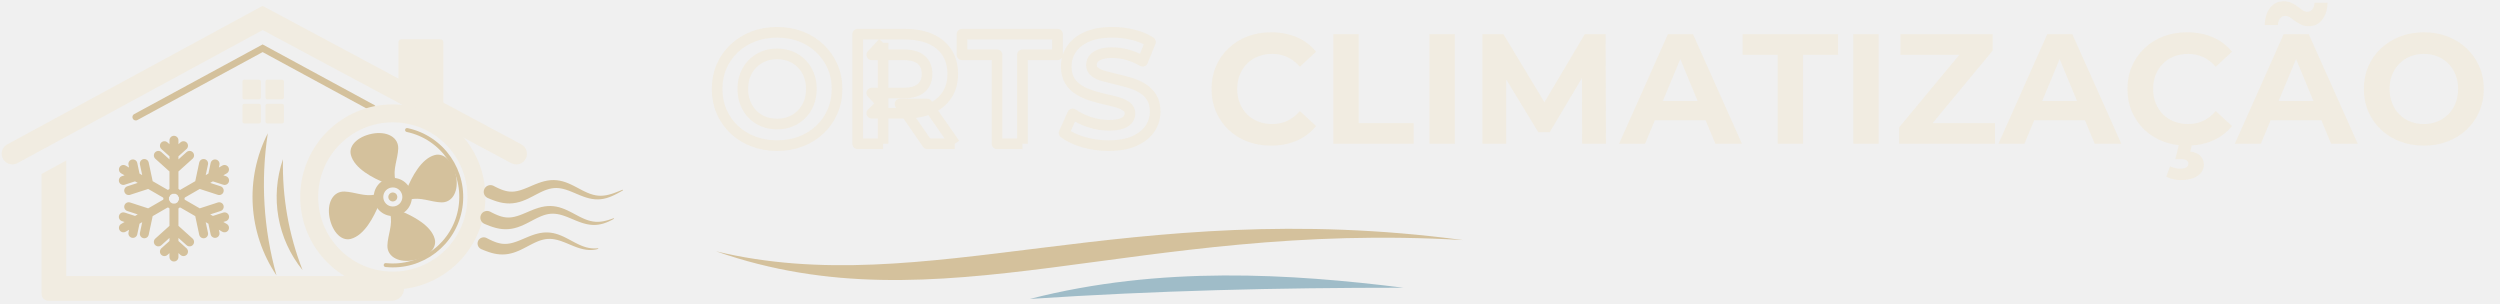
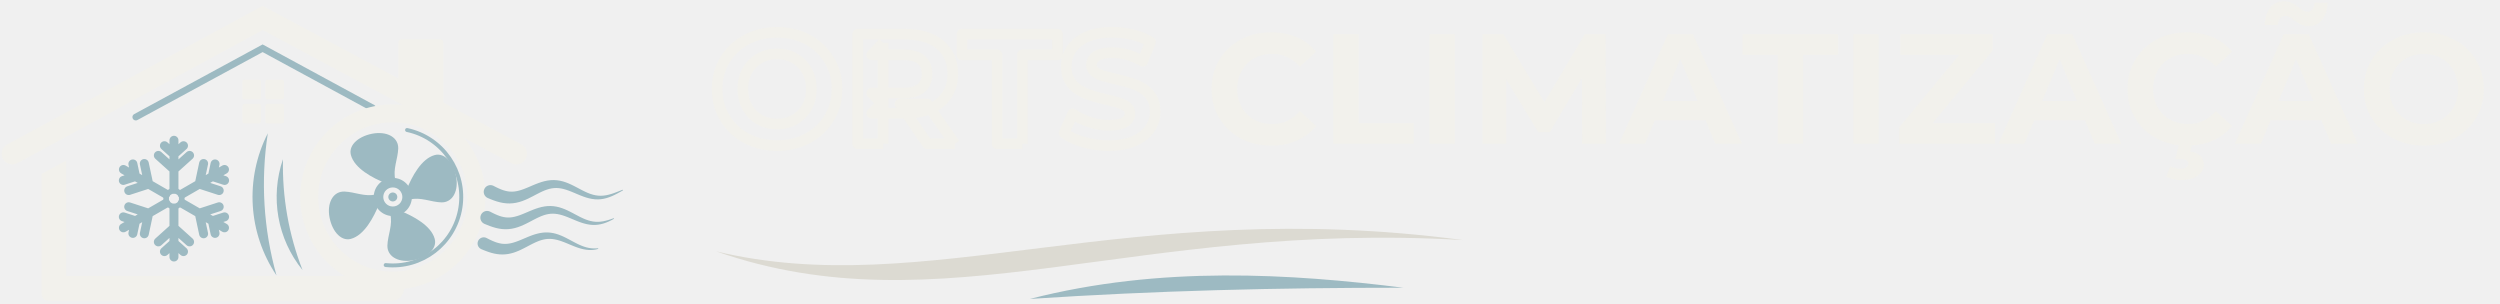
<svg xmlns="http://www.w3.org/2000/svg" viewBox="0 0 990 120" width="990" height="120" role="img" aria-label="ORTS Climatização">
  <g transform="translate(0 0) scale(0.22222) translate(-62 -42)">
-     <g fill="none" stroke="#F1ECE1" stroke-linecap="round" stroke-linejoin="miter" stroke-miterlimit="4">
+     <g fill="none" stroke="#F2F1EC" stroke-linecap="round" stroke-linejoin="miter" stroke-miterlimit="4">
      <path d="M84,316 L530,74 L982,316" stroke-width="38" />
-       <path d="M304,250.63 L530,128 L726,234.35" stroke="#D4C19C" stroke-width="12" />
+       <path d="M304,250.63 L530,128 L726,234.35" stroke="#9DBAC2" stroke-width="12" />
      <circle cx="762" cy="393" r="149" stroke-width="32" />
-       <path d="M787.37,273.67 A122,122 0 0 1 749.25,514.33" stroke="#D4C19C" stroke-width="7" />
-       <path d="M372,379.36 L372,292 M372,344 L344.18,318.95 M372,344 L399.82,318.95 M372,316.96 L355,301.65 M372,316.96 L389,301.65 M386.41,387.68 L462.07,344 M417.03,370 L424.82,333.38 M417.03,370 L452.64,381.57 M440.45,356.48 L445.21,334.1 M440.45,356.48 L462.21,363.55 M386.41,404.32 L462.07,448 M417.03,422 L452.64,410.43 M417.03,422 L424.82,458.62 M440.45,435.52 L462.21,428.45 M440.45,435.52 L445.21,457.9 M372,412.64 L372,500 M372,448 L399.82,473.05 M372,448 L344.18,473.05 M372,475.04 L389,490.35 M372,475.04 L355,490.35 M357.59,404.32 L281.93,448 M326.97,422 L319.18,458.62 M326.97,422 L291.36,410.43 M303.55,435.52 L298.79,457.9 M303.55,435.52 L281.79,428.45 M357.59,387.68 L281.93,344 M326.97,370 L291.36,381.57 M326.97,370 L319.18,333.38 M303.55,356.48 L281.79,363.55 M303.55,356.48 L298.79,334.1" stroke="#D4C19C" stroke-width="16" />
-       <path d="M372,380 L385.86,388 L385.86,404 L372,412 L358.14,404 L358.14,388 Z" stroke="#D4C19C" stroke-width="10" stroke-linejoin="round" />
+       <path d="M787.37,273.67 A122,122 0 0 1 749.25,514.33" stroke="#9DBAC2" stroke-width="7" />
+       <path d="M372,379.36 L372,292 M372,344 L344.18,318.95 M372,344 L399.82,318.95 M372,316.96 L355,301.65 M372,316.96 L389,301.65 M386.41,387.68 L462.07,344 M417.03,370 L424.82,333.38 M417.03,370 L452.64,381.57 M440.45,356.48 L445.21,334.1 M440.45,356.48 L462.21,363.55 M386.41,404.32 L462.07,448 M417.03,422 L452.64,410.43 M417.03,422 L424.82,458.62 M440.45,435.52 L462.21,428.45 M440.45,435.52 L445.21,457.9 M372,412.64 L372,500 M372,448 L399.82,473.05 M372,448 L344.18,473.05 M372,475.04 L389,490.35 M372,475.04 L355,490.35 M357.59,404.32 L281.93,448 M326.97,422 L319.18,458.62 M326.97,422 L291.36,410.43 M303.55,435.52 L298.79,457.9 M303.55,435.52 L281.79,428.45 M357.59,387.68 L281.93,344 M326.97,370 L291.36,381.57 M326.97,370 L319.18,333.38 M303.55,356.48 L281.79,363.55 M303.55,356.48 L298.79,334.1" stroke="#9DBAC2" stroke-width="16" />
+       <path d="M372,380 L385.86,388 L385.86,404 L372,412 L358.14,404 L358.14,388 Z" stroke="#9DBAC2" stroke-width="10" stroke-linejoin="round" />
    </g>
-     <g fill="#F1ECE1">
+     <g fill="#F2F1EC">
      <path d="M772,118 Q772,112 778,112 L846,112 Q852,112 852,118 L852,248.72 L772,205.31 Z" />
      <path d="M136,352 L180,328 L180,534 L760,534 A22,22 0 0 1 760,578 L150,578 Q136,578 136,564 Z" />
      <path d="M498,184 H523 Q527,184 527,188 V215 Q527,219 523,219 H498 Q494,219 494,215 V188 Q494,184 498,184 Z M539,184 H564 Q568,184 568,188 V215 Q568,219 564,219 H539 Q535,219 535,215 V188 Q535,184 539,184 Z M498,227 H523 Q527,227 527,231 V258 Q527,262 523,262 H498 Q494,262 494,258 V231 Q494,227 498,227 Z M539,227 H564 Q568,227 568,231 V258 Q568,262 564,262 H539 Q535,262 535,258 V231 Q535,227 539,227 Z" />
    </g>
-     <g fill="#D4C19C">
+     <g fill="#9DBAC2">
      <path d="M-6,-30 C-30,-48 -60,-76 -60,-104 C-60,-126 -32,-138 -2,-134 C26,-130 42,-112 36,-92 C30,-72 14,-54 14,-32 Z" transform="translate(762 393) rotate(-15) scale(0.88)" />
      <path d="M-6,-30 C-30,-48 -60,-76 -60,-104 C-60,-126 -32,-138 -2,-134 C26,-130 42,-112 36,-92 C30,-72 14,-54 14,-32 Z" transform="translate(762 393) rotate(75) scale(0.88)" />
      <path d="M-6,-30 C-30,-48 -60,-76 -60,-104 C-60,-126 -32,-138 -2,-134 C26,-130 42,-112 36,-92 C30,-72 14,-54 14,-32 Z" transform="translate(762 393) rotate(165) scale(0.88)" />
      <path d="M-6,-30 C-30,-48 -60,-76 -60,-104 C-60,-126 -32,-138 -2,-134 C26,-130 42,-112 36,-92 C30,-72 14,-54 14,-32 Z" transform="translate(762 393) rotate(255) scale(0.88)" />
      <path d="M728,393 a34,34 0 1 0 68,0 a34,34 0 1 0 -68,0 Z M745,393 a17,17 0 1 1 34,0 a17,17 0 1 1 -34,0 Z M754,393 a8,8 0 1 0 16,0 a8,8 0 1 0 -16,0 Z" fill-rule="evenodd" />
    </g>
-     <path d="M554.74,532.8 A250,250 0 0 1 539.25,279.5 A599.01,599.01 0 0 0 554.74,532.8 Z M601.13,523.27 A207,207 0 0 1 566.28,325.61 A510.88,510.88 0 0 0 601.13,523.27 Z" fill="#D4C19C" />
-     <path d="M941.12,373.02 L945.74,375.38 L950.21,377.51 L954.52,379.38 L958.7,380.92 L962.75,382.11 L966.72,382.95 L970.64,383.42 L974.59,383.53 L978.63,383.26 L982.79,382.62 L987.11,381.61 L991.59,380.25 L996.23,378.59 L1001.01,376.67 L1005.93,374.59 L1010.96,372.43 L1016.11,370.29 L1021.37,368.26 L1026.73,366.43 L1032.18,364.9 L1037.71,363.76 L1043.29,363.07 L1048.88,362.88 L1054.45,363.2 L1059.95,364.04 L1065.35,365.34 L1070.63,367.05 L1075.8,369.1 L1080.86,371.4 L1085.83,373.87 L1090.7,376.42 L1095.51,378.97 L1100.24,381.43 L1104.93,383.73 L1109.56,385.79 L1114.15,387.55 L1118.72,388.96 L1123.28,390 L1127.86,390.62 L1132.48,390.83 L1137.17,390.6 L1141.92,389.96 L1146.74,388.93 L1151.64,387.55 L1156.59,385.88 L1161.6,384 L1166.64,382.01 L1171.74,380.05 L1172.26,381.14 L1167.52,383.86 L1162.74,386.48 L1157.91,388.97 L1153.03,391.26 L1148.09,393.26 L1143.08,394.92 L1138,396.18 L1132.85,396.99 L1127.64,397.31 L1122.38,397.15 L1117.11,396.51 L1111.85,395.44 L1106.61,393.99 L1101.41,392.23 L1096.26,390.26 L1091.16,388.16 L1086.13,386.02 L1081.17,383.95 L1076.3,382.03 L1071.53,380.35 L1066.87,378.96 L1062.32,377.93 L1057.88,377.28 L1053.55,377.02 L1049.28,377.17 L1045.04,377.7 L1040.79,378.62 L1036.49,379.92 L1032.11,381.56 L1027.63,383.51 L1023.06,385.72 L1018.37,388.13 L1013.57,390.65 L1008.66,393.2 L1003.61,395.7 L998.41,398.05 L993.06,400.16 L987.54,401.94 L981.87,403.31 L976.07,404.2 L970.19,404.56 L964.28,404.36 L958.41,403.64 L952.63,402.45 L946.98,400.87 L941.46,398.99 L936.09,396.91 L930.88,394.73 A12,12 0 0 1 941.12,373.02 Z M935.12,419.02 L939.54,421.29 L943.83,423.36 L947.98,425.18 L951.99,426.71 L955.89,427.93 L959.71,428.82 L963.48,429.38 L967.25,429.6 L971.09,429.49 L975.03,429.03 L979.1,428.22 L983.33,427.09 L987.7,425.65 L992.21,423.95 L996.84,422.05 L1001.6,420.03 L1006.46,417.97 L1011.42,415.94 L1016.47,414.04 L1021.61,412.35 L1026.84,410.94 L1032.13,409.9 L1037.46,409.27 L1042.8,409.1 L1048.11,409.41 L1053.36,410.18 L1058.52,411.38 L1063.58,412.97 L1068.53,414.87 L1073.39,417.03 L1078.15,419.36 L1082.84,421.8 L1087.46,424.26 L1092.02,426.68 L1096.53,428.98 L1100.99,431.09 L1105.42,432.96 L1109.83,434.54 L1114.23,435.78 L1118.64,436.67 L1123.07,437.18 L1127.55,437.29 L1132.09,437.02 L1136.69,436.36 L1141.37,435.35 L1146.1,434.03 L1150.89,432.47 L1155.75,430.77 L1156.25,431.87 L1151.69,434.35 L1147.07,436.59 L1142.38,438.55 L1137.64,440.21 L1132.83,441.49 L1127.95,442.37 L1123.01,442.82 L1118.03,442.81 L1113.02,442.37 L1108,441.51 L1102.99,440.28 L1098.01,438.75 L1093.06,436.97 L1088.15,435.03 L1083.29,433 L1078.49,430.98 L1073.77,429.05 L1069.11,427.28 L1064.55,425.74 L1060.09,424.48 L1055.73,423.56 L1051.48,422.99 L1047.31,422.78 L1043.2,422.94 L1039.13,423.47 L1035.04,424.35 L1030.91,425.57 L1026.72,427.11 L1022.45,428.95 L1018.08,431.03 L1013.63,433.3 L1009.07,435.7 L1004.41,438.15 L999.63,440.58 L994.72,442.91 L989.67,445.05 L984.48,446.94 L979.14,448.49 L973.66,449.63 L968.08,450.31 L962.44,450.49 L956.79,450.18 L951.19,449.39 L945.67,448.18 L940.27,446.62 L935.01,444.81 L929.87,442.81 L924.88,440.73 A12,12 0 0 1 935.12,419.02 Z M928.69,465.93 L932.71,467.99 L936.62,469.9 L940.42,471.62 L944.14,473.11 L947.76,474.36 L951.3,475.34 L954.8,476.04 L958.28,476.47 L961.77,476.63 L965.32,476.49 L968.95,476.08 L972.68,475.37 L976.52,474.4 L980.47,473.17 L984.53,471.71 L988.68,470.08 L992.92,468.31 L997.24,466.47 L1001.64,464.61 L1006.11,462.81 L1010.64,461.11 L1015.24,459.58 L1019.89,458.28 L1024.58,457.25 L1029.31,456.56 L1034.05,456.21 L1038.77,456.25 L1043.46,456.67 L1048.1,457.45 L1052.67,458.57 L1057.17,460 L1061.59,461.7 L1065.94,463.6 L1070.22,465.67 L1074.45,467.84 L1078.64,470.07 L1082.78,472.29 L1086.89,474.46 L1090.97,476.53 L1095.03,478.43 L1099.08,480.14 L1103.12,481.62 L1107.16,482.83 L1111.23,483.75 L1115.32,484.37 L1119.45,484.67 L1123.64,484.66 L1127.89,484.39 L1128.11,485.57 L1123.86,486.62 L1119.55,487.26 L1115.18,487.53 L1110.77,487.44 L1106.34,486.99 L1101.88,486.21 L1097.42,485.13 L1092.97,483.79 L1088.53,482.24 L1084.11,480.54 L1079.72,478.75 L1075.36,476.93 L1071.05,475.14 L1066.78,473.44 L1062.56,471.88 L1058.41,470.52 L1054.33,469.39 L1050.33,468.54 L1046.4,467.97 L1042.54,467.71 L1038.73,467.75 L1034.95,468.1 L1031.19,468.74 L1027.42,469.67 L1023.61,470.88 L1019.76,472.35 L1015.86,474.05 L1011.89,475.94 L1007.86,477.99 L1003.76,480.15 L999.58,482.36 L995.32,484.56 L990.97,486.71 L986.53,488.75 L981.98,490.61 L977.32,492.24 L972.55,493.58 L967.68,494.6 L962.73,495.24 L957.72,495.48 L952.7,495.32 L947.7,494.77 L942.74,493.87 L937.86,492.65 L933.08,491.17 L928.38,489.5 L923.79,487.7 L919.31,485.83 A11,11 0 0 1 928.69,465.93 Z" fill="#D4C19C" />
+     <path d="M554.74,532.8 A250,250 0 0 1 539.25,279.5 A599.01,599.01 0 0 0 554.74,532.8 Z M601.13,523.27 A207,207 0 0 1 566.28,325.61 A510.88,510.88 0 0 0 601.13,523.27 Z" fill="#9DBAC2" />
+     <path d="M941.12,373.02 L945.74,375.38 L950.21,377.51 L954.52,379.38 L958.7,380.92 L962.75,382.11 L966.72,382.95 L970.64,383.42 L974.59,383.53 L978.63,383.26 L982.79,382.62 L987.11,381.61 L991.59,380.25 L996.23,378.59 L1001.01,376.67 L1005.93,374.59 L1010.96,372.43 L1016.11,370.29 L1021.37,368.26 L1026.73,366.43 L1032.18,364.9 L1037.71,363.76 L1043.29,363.07 L1048.88,362.88 L1054.45,363.2 L1059.95,364.04 L1065.35,365.34 L1070.63,367.05 L1075.8,369.1 L1080.86,371.4 L1085.83,373.87 L1090.7,376.42 L1095.51,378.97 L1100.24,381.43 L1104.93,383.73 L1109.56,385.79 L1114.15,387.55 L1118.72,388.96 L1123.28,390 L1127.86,390.62 L1132.48,390.83 L1137.17,390.6 L1141.92,389.96 L1146.74,388.93 L1151.64,387.55 L1156.59,385.88 L1161.6,384 L1166.64,382.01 L1171.74,380.05 L1172.26,381.14 L1167.52,383.86 L1162.74,386.48 L1157.91,388.97 L1153.03,391.26 L1148.09,393.26 L1143.08,394.92 L1138,396.18 L1132.85,396.99 L1127.64,397.31 L1122.38,397.15 L1117.11,396.51 L1111.85,395.44 L1106.61,393.99 L1101.41,392.23 L1096.26,390.26 L1091.16,388.16 L1086.13,386.02 L1081.17,383.95 L1076.3,382.03 L1071.53,380.35 L1066.87,378.96 L1062.32,377.93 L1057.88,377.28 L1053.55,377.02 L1049.28,377.17 L1045.04,377.7 L1040.79,378.62 L1036.49,379.92 L1032.11,381.56 L1027.63,383.51 L1023.06,385.72 L1018.37,388.13 L1013.57,390.65 L1008.66,393.2 L1003.61,395.7 L998.41,398.05 L993.06,400.16 L987.54,401.94 L981.87,403.31 L976.07,404.2 L970.19,404.56 L964.28,404.36 L958.41,403.64 L952.63,402.45 L946.98,400.87 L941.46,398.99 L936.09,396.91 L930.88,394.73 A12,12 0 0 1 941.12,373.02 Z M935.12,419.02 L939.54,421.29 L943.83,423.36 L947.98,425.18 L951.99,426.71 L955.89,427.93 L959.71,428.82 L963.48,429.38 L967.25,429.6 L971.09,429.49 L975.03,429.03 L979.1,428.22 L983.33,427.09 L987.7,425.65 L992.21,423.95 L996.84,422.05 L1001.6,420.03 L1006.46,417.97 L1011.42,415.94 L1016.47,414.04 L1021.61,412.35 L1026.84,410.94 L1032.13,409.9 L1037.46,409.27 L1042.8,409.1 L1048.11,409.41 L1053.36,410.18 L1058.52,411.38 L1063.58,412.97 L1068.53,414.87 L1073.39,417.03 L1078.15,419.36 L1082.84,421.8 L1087.46,424.26 L1092.02,426.68 L1096.53,428.98 L1100.99,431.09 L1105.42,432.96 L1109.83,434.54 L1114.23,435.78 L1118.64,436.67 L1123.07,437.18 L1127.55,437.29 L1132.09,437.02 L1136.69,436.36 L1141.37,435.35 L1146.1,434.03 L1150.89,432.47 L1155.75,430.77 L1156.25,431.87 L1151.69,434.35 L1147.07,436.59 L1142.38,438.55 L1137.64,440.21 L1132.83,441.49 L1127.95,442.37 L1123.01,442.82 L1118.03,442.81 L1113.02,442.37 L1108,441.51 L1102.99,440.28 L1098.01,438.75 L1093.06,436.97 L1088.15,435.03 L1083.29,433 L1078.49,430.98 L1073.77,429.05 L1069.11,427.28 L1064.55,425.74 L1060.09,424.48 L1055.73,423.56 L1051.48,422.99 L1047.31,422.78 L1043.2,422.94 L1039.13,423.47 L1035.04,424.35 L1030.91,425.57 L1026.72,427.11 L1022.45,428.95 L1018.08,431.03 L1013.63,433.3 L1009.07,435.7 L1004.41,438.15 L999.63,440.58 L994.72,442.91 L989.67,445.05 L984.48,446.94 L979.14,448.49 L973.66,449.63 L968.08,450.31 L962.44,450.49 L956.79,450.18 L951.19,449.39 L945.67,448.18 L940.27,446.62 L935.01,444.81 L929.87,442.81 L924.88,440.73 A12,12 0 0 1 935.12,419.02 Z M928.69,465.93 L932.71,467.99 L936.62,469.9 L940.42,471.62 L944.14,473.11 L947.76,474.36 L951.3,475.34 L954.8,476.04 L958.28,476.47 L961.77,476.63 L965.32,476.49 L968.95,476.08 L972.68,475.37 L976.52,474.4 L980.47,473.17 L984.53,471.71 L988.68,470.08 L992.92,468.31 L997.24,466.47 L1001.64,464.61 L1006.11,462.81 L1010.64,461.11 L1015.24,459.58 L1019.89,458.28 L1024.58,457.25 L1029.31,456.56 L1034.05,456.21 L1038.77,456.25 L1043.46,456.67 L1048.1,457.45 L1052.67,458.57 L1057.17,460 L1061.59,461.7 L1065.94,463.6 L1070.22,465.67 L1074.45,467.84 L1078.64,470.07 L1082.78,472.29 L1086.89,474.46 L1090.97,476.53 L1095.03,478.43 L1099.08,480.14 L1103.12,481.62 L1107.16,482.83 L1111.23,483.75 L1115.32,484.37 L1119.45,484.67 L1123.64,484.66 L1127.89,484.39 L1128.11,485.57 L1123.86,486.62 L1119.55,487.26 L1115.18,487.53 L1110.77,487.44 L1106.34,486.99 L1101.88,486.21 L1097.42,485.13 L1092.97,483.79 L1088.53,482.24 L1084.11,480.54 L1079.72,478.75 L1075.36,476.93 L1071.05,475.14 L1066.78,473.44 L1062.56,471.88 L1058.41,470.52 L1054.33,469.39 L1050.33,468.54 L1046.4,467.97 L1042.54,467.71 L1038.73,467.75 L1034.95,468.1 L1031.19,468.74 L1027.42,469.67 L1023.61,470.88 L1019.76,472.35 L1015.86,474.05 L1011.89,475.94 L1007.86,477.99 L1003.76,480.15 L999.58,482.36 L995.32,484.56 L990.97,486.71 L986.53,488.75 L981.98,490.61 L977.32,492.24 L972.55,493.58 L967.68,494.6 L962.73,495.24 L957.72,495.48 L952.7,495.32 L947.7,494.77 L942.74,493.87 L937.86,492.65 L933.08,491.17 L928.38,489.5 L923.79,487.7 L919.31,485.83 A11,11 0 0 1 928.69,465.93 Z" fill="#9DBAC2" />
  </g>
  <mask id="orts-o6" maskUnits="userSpaceOnUse" x="-10000" y="-10000" width="20000" height="20000">
    <rect x="-10000" y="-10000" width="20000" height="20000" fill="#fff" />
    <path d="M26.23 0.74L26.23 0.74Q21.08 0.74 16.71 -0.93Q12.34 -2.6 9.15 -5.64Q5.95 -8.68 4.18 -12.77Q2.42 -16.86 2.42 -21.7L2.42 -21.7Q2.42 -26.54 4.18 -30.63Q5.95 -34.72 9.18 -37.76Q12.4 -40.8 16.74 -42.47Q21.08 -44.14 26.16 -44.14L26.16 -44.14Q31.31 -44.14 35.62 -42.47Q39.93 -40.8 43.12 -37.76Q46.31 -34.72 48.11 -30.66Q49.91 -26.6 49.91 -21.7L49.91 -21.7Q49.91 -16.86 48.11 -12.74Q46.31 -8.62 43.12 -5.61Q39.93 -2.6 35.62 -0.93Q31.31 0.74 26.23 0.74M26.16 -7.81L26.16 -7.81Q29.08 -7.81 31.53 -8.8Q33.98 -9.8 35.84 -11.66Q37.7 -13.52 38.72 -16.06Q39.74 -18.6 39.74 -21.7L39.74 -21.7Q39.74 -24.8 38.72 -27.34Q37.7 -29.88 35.87 -31.74Q34.04 -33.6 31.56 -34.6Q29.08 -35.59 26.16 -35.59L26.16 -35.59Q23.25 -35.59 20.8 -34.6Q18.35 -33.6 16.49 -31.74Q14.63 -29.88 13.61 -27.34Q12.59 -24.8 12.59 -21.7L12.59 -21.7Q12.59 -18.66 13.61 -16.09Q14.63 -13.52 16.46 -11.66Q18.29 -9.8 20.77 -8.8Q23.25 -7.81 26.16 -7.81 M68.14 0L58.09 0L58.09 -43.4L76.63 -43.4Q85.68 -43.4 90.71 -39.21Q95.73 -35.03 95.73 -27.65L95.73 -27.65Q95.73 -22.82 93.43 -19.31Q91.14 -15.81 86.92 -13.95Q82.71 -12.09 76.88 -12.09L76.88 -12.09L63.67 -12.09L68.14 -16.49L68.14 0M96.53 0L85.68 0L74.83 -15.75L85.56 -15.75L96.53 0M68.14 -39.99L68.14 -15.38L63.67 -20.09L76.32 -20.09Q80.97 -20.09 83.27 -22.1Q85.56 -24.12 85.56 -27.65L85.56 -27.65Q85.56 -31.25 83.27 -33.23Q80.97 -35.22 76.32 -35.22L76.32 -35.22L63.67 -35.22L68.14 -39.99 M123.32 0L113.27 0L113.27 -35.22L99.39 -35.22L99.39 -43.4L137.21 -43.4L137.21 -35.22L123.32 -35.22L123.32 0 M157.48 0.74L157.48 0.74Q152.27 0.74 147.5 -0.65Q142.72 -2.05 139.81 -4.28L139.81 -4.28L143.22 -11.84Q146.01 -9.86 149.82 -8.59Q153.64 -7.32 157.54 -7.32L157.54 -7.32Q160.52 -7.32 162.35 -7.9Q164.18 -8.49 165.04 -9.55Q165.91 -10.6 165.91 -11.97L165.91 -11.97Q165.91 -13.7 164.55 -14.72Q163.18 -15.75 160.95 -16.4Q158.72 -17.05 156.02 -17.64Q153.33 -18.23 150.63 -19.1Q147.93 -19.96 145.7 -21.33Q143.47 -22.69 142.07 -24.92Q140.68 -27.16 140.68 -30.63L140.68 -30.63Q140.68 -34.35 142.69 -37.42Q144.71 -40.49 148.77 -42.31Q152.83 -44.14 158.97 -44.14L158.97 -44.14Q163.06 -44.14 167.03 -43.18Q171 -42.22 174.03 -40.3L174.03 -40.3L170.93 -32.67Q167.9 -34.41 164.86 -35.25Q161.82 -36.08 158.91 -36.08L158.91 -36.08Q155.99 -36.08 154.13 -35.4Q152.27 -34.72 151.47 -33.63Q150.66 -32.55 150.66 -31.12L150.66 -31.12Q150.66 -29.45 152.02 -28.43Q153.39 -27.4 155.62 -26.78Q157.85 -26.16 160.55 -25.54Q163.25 -24.92 165.94 -24.12Q168.64 -23.31 170.87 -21.95Q173.1 -20.58 174.5 -18.35Q175.89 -16.12 175.89 -12.71L175.89 -12.71Q175.89 -9.05 173.85 -6.01Q171.8 -2.98 167.74 -1.12Q163.68 0.74 157.48 0.74 " transform="translate(281.56 56.93)" fill="#000" />
  </mask>
-   <path d="M26.23 0.74L26.23 0.74Q21.08 0.74 16.71 -0.93Q12.34 -2.6 9.15 -5.64Q5.95 -8.68 4.18 -12.77Q2.42 -16.86 2.42 -21.7L2.42 -21.7Q2.42 -26.54 4.18 -30.63Q5.95 -34.72 9.18 -37.76Q12.4 -40.8 16.74 -42.47Q21.08 -44.14 26.16 -44.14L26.16 -44.14Q31.31 -44.14 35.62 -42.47Q39.93 -40.8 43.12 -37.76Q46.31 -34.72 48.11 -30.66Q49.91 -26.6 49.91 -21.7L49.91 -21.7Q49.91 -16.86 48.11 -12.74Q46.31 -8.62 43.12 -5.61Q39.93 -2.6 35.62 -0.93Q31.31 0.74 26.23 0.74M26.16 -7.81L26.16 -7.81Q29.08 -7.81 31.53 -8.8Q33.98 -9.8 35.84 -11.66Q37.7 -13.52 38.72 -16.06Q39.74 -18.6 39.74 -21.7L39.74 -21.7Q39.74 -24.8 38.72 -27.34Q37.7 -29.88 35.87 -31.74Q34.04 -33.6 31.56 -34.6Q29.08 -35.59 26.16 -35.59L26.16 -35.59Q23.25 -35.59 20.8 -34.6Q18.35 -33.6 16.49 -31.74Q14.63 -29.88 13.61 -27.34Q12.59 -24.8 12.59 -21.7L12.59 -21.7Q12.59 -18.66 13.61 -16.09Q14.63 -13.52 16.46 -11.66Q18.29 -9.8 20.77 -8.8Q23.25 -7.81 26.16 -7.81 M68.14 0L58.09 0L58.09 -43.4L76.63 -43.4Q85.68 -43.4 90.71 -39.21Q95.73 -35.03 95.73 -27.65L95.73 -27.65Q95.73 -22.82 93.43 -19.31Q91.14 -15.81 86.92 -13.95Q82.71 -12.09 76.88 -12.09L76.88 -12.09L63.67 -12.09L68.14 -16.49L68.14 0M96.53 0L85.68 0L74.83 -15.75L85.56 -15.75L96.53 0M68.14 -39.99L68.14 -15.38L63.67 -20.09L76.32 -20.09Q80.97 -20.09 83.27 -22.1Q85.56 -24.12 85.56 -27.65L85.56 -27.65Q85.56 -31.25 83.27 -33.23Q80.97 -35.22 76.32 -35.22L76.32 -35.22L63.67 -35.22L68.14 -39.99 M123.32 0L113.27 0L113.27 -35.22L99.39 -35.22L99.39 -43.4L137.21 -43.4L137.21 -35.22L123.32 -35.22L123.32 0 M157.48 0.74L157.48 0.74Q152.27 0.74 147.5 -0.65Q142.72 -2.05 139.81 -4.28L139.81 -4.28L143.22 -11.84Q146.01 -9.86 149.82 -8.59Q153.64 -7.32 157.54 -7.32L157.54 -7.32Q160.52 -7.32 162.35 -7.9Q164.18 -8.49 165.04 -9.55Q165.91 -10.6 165.91 -11.97L165.91 -11.97Q165.91 -13.7 164.55 -14.72Q163.18 -15.75 160.95 -16.4Q158.72 -17.05 156.02 -17.64Q153.33 -18.23 150.63 -19.1Q147.93 -19.96 145.7 -21.33Q143.47 -22.69 142.07 -24.92Q140.68 -27.16 140.68 -30.63L140.68 -30.63Q140.68 -34.35 142.69 -37.42Q144.71 -40.49 148.77 -42.31Q152.83 -44.14 158.97 -44.14L158.97 -44.14Q163.06 -44.14 167.03 -43.18Q171 -42.22 174.03 -40.3L174.03 -40.3L170.93 -32.67Q167.9 -34.41 164.86 -35.25Q161.82 -36.08 158.91 -36.08L158.91 -36.08Q155.99 -36.08 154.13 -35.4Q152.27 -34.72 151.47 -33.63Q150.66 -32.55 150.66 -31.12L150.66 -31.12Q150.66 -29.45 152.02 -28.43Q153.39 -27.4 155.62 -26.78Q157.85 -26.16 160.55 -25.54Q163.25 -24.92 165.94 -24.12Q168.64 -23.31 170.87 -21.95Q173.1 -20.58 174.5 -18.35Q175.89 -16.12 175.89 -12.71L175.89 -12.71Q175.89 -9.05 173.85 -6.01Q171.8 -2.98 167.74 -1.12Q163.68 0.74 157.48 0.74 " transform="translate(281.56 56.93)" fill="none" stroke="#F1ECE1" stroke-width="4.22" stroke-linejoin="round" mask="url(#orts-o6)" />
-   <path d="M25.92 0.74L25.92 0.74Q20.89 0.74 16.59 -0.9Q12.28 -2.54 9.11 -5.58Q5.95 -8.62 4.18 -12.71Q2.42 -16.8 2.42 -21.7L2.42 -21.7Q2.42 -26.6 4.18 -30.69Q5.95 -34.78 9.15 -37.82Q12.34 -40.86 16.62 -42.5Q20.89 -44.14 25.98 -44.14L25.98 -44.14Q31.62 -44.14 36.18 -42.19Q40.73 -40.24 43.83 -36.46L43.83 -36.46L37.39 -30.5Q35.15 -33.05 32.43 -34.32Q29.7 -35.59 26.47 -35.59L26.47 -35.59Q23.44 -35.59 20.89 -34.6Q18.35 -33.6 16.49 -31.74Q14.63 -29.88 13.61 -27.34Q12.59 -24.8 12.59 -21.7L12.59 -21.7Q12.59 -18.6 13.61 -16.06Q14.63 -13.52 16.49 -11.66Q18.35 -9.8 20.89 -8.8Q23.44 -7.81 26.47 -7.81L26.47 -7.81Q29.7 -7.81 32.43 -9.08Q35.15 -10.35 37.39 -12.96L37.39 -12.96L43.83 -7.01Q40.73 -3.22 36.18 -1.24Q31.62 0.74 25.92 0.74 M82.46 0L50.65 0L50.65 -43.4L60.7 -43.4L60.7 -8.18L82.46 -8.18L82.46 0 M98.77 0L88.72 0L88.72 -43.4L98.77 -43.4L98.77 0 M119.1 0L109.68 0L109.68 -43.4L117.99 -43.4L136.46 -12.77L132.06 -12.77L150.23 -43.4L158.47 -43.4L158.6 0L149.17 0L149.11 -28.95L150.85 -28.95L136.34 -4.59L131.81 -4.59L116.99 -28.95L119.1 -28.95L119.1 0 M174.1 0L163.8 0L183.15 -43.4L193.07 -43.4L212.47 0L201.93 0L186.06 -38.32L190.03 -38.32L174.1 0M201.19 -9.3L173.48 -9.3L176.14 -16.93L198.46 -16.93L201.19 -9.3 M236.65 0L226.61 0L226.61 -35.22L212.72 -35.22L212.72 -43.4L250.54 -43.4L250.54 -35.22L236.65 -35.22L236.65 0 M266.6 0L256.56 0L256.56 -43.4L266.6 -43.4L266.6 0 M312.67 0L274.72 0L274.72 -6.51L301.57 -38.87L302.81 -35.22L275.22 -35.22L275.22 -43.4L311.74 -43.4L311.74 -36.89L284.95 -4.53L283.71 -8.18L312.67 -8.18L312.67 0 M324.32 0L314.03 0L333.37 -43.4L343.29 -43.4L362.7 0L352.16 0L336.29 -38.32L340.26 -38.32L324.32 0M351.42 -9.3L323.7 -9.3L326.37 -16.93L348.69 -16.93L351.42 -9.3 M388.62 0.74L388.62 0.74Q383.59 0.74 379.29 -0.9Q374.98 -2.54 371.81 -5.58Q368.65 -8.62 366.89 -12.71Q365.12 -16.8 365.12 -21.7L365.12 -21.7Q365.12 -26.6 366.89 -30.69Q368.65 -34.78 371.85 -37.82Q375.04 -40.86 379.32 -42.5Q383.59 -44.14 388.68 -44.14L388.68 -44.14Q394.32 -44.14 398.88 -42.19Q403.43 -40.24 406.53 -36.46L406.53 -36.46L400.09 -30.5Q397.85 -33.05 395.13 -34.32Q392.4 -35.59 389.17 -35.59L389.17 -35.59Q386.14 -35.59 383.59 -34.6Q381.05 -33.6 379.19 -31.74Q377.33 -29.88 376.31 -27.34Q375.29 -24.8 375.29 -21.7L375.29 -21.7Q375.29 -18.6 376.31 -16.06Q377.33 -13.52 379.19 -11.66Q381.05 -9.8 383.59 -8.8Q386.14 -7.81 389.17 -7.81L389.17 -7.81Q392.4 -7.81 395.13 -9.08Q397.85 -10.35 400.09 -12.96L400.09 -12.96L406.53 -7.01Q403.43 -3.22 398.88 -1.24Q394.32 0.74 388.62 0.74M386.26 14.38L386.26 14.38Q384.65 14.38 383.13 14.01Q381.61 13.64 380.49 13.08L380.49 13.08L381.98 8.93Q382.91 9.36 383.9 9.61Q384.9 9.86 386.01 9.86L386.01 9.86Q387.75 9.86 388.49 9.3Q389.24 8.74 389.24 7.87L389.24 7.87Q389.24 7.07 388.52 6.57Q387.81 6.08 386.2 6.08L386.2 6.08L384.09 6.08L385.7 -0.5L390.85 -0.5L389.98 3.1Q392.77 3.41 394.07 4.87Q395.37 6.32 395.37 8.25L395.37 8.25Q395.37 11.04 392.89 12.71Q390.41 14.38 386.26 14.38 M417.94 0L407.65 0L426.99 -43.4L436.91 -43.4L456.32 0L445.78 0L429.91 -38.32L433.88 -38.32L417.94 0M445.04 -9.3L417.32 -9.3L419.99 -16.93L442.31 -16.93L445.04 -9.3M436.91 -46.56L436.91 -46.56Q435.18 -46.56 433.88 -47.18Q432.57 -47.8 431.52 -48.61Q430.47 -49.41 429.54 -50.03Q428.61 -50.65 427.61 -50.65L427.61 -50.65Q426.31 -50.65 425.54 -49.63Q424.76 -48.61 424.7 -47L424.7 -47L419.49 -47Q419.55 -51.15 421.57 -53.78Q423.58 -56.42 426.99 -56.42L426.99 -56.42Q428.73 -56.42 430.06 -55.8Q431.4 -55.18 432.42 -54.37Q433.44 -53.57 434.4 -52.92Q435.36 -52.27 436.36 -52.27L436.36 -52.27Q437.66 -52.27 438.4 -53.32Q439.15 -54.37 439.21 -55.86L439.21 -55.86L444.35 -55.86Q444.29 -51.83 442.31 -49.2Q440.32 -46.56 436.91 -46.56 M482.55 0.74L482.55 0.74Q477.4 0.74 473.03 -0.93Q468.66 -2.6 465.47 -5.64Q462.27 -8.68 460.51 -12.77Q458.74 -16.86 458.74 -21.7L458.74 -21.7Q458.74 -26.54 460.51 -30.63Q462.27 -34.72 465.5 -37.76Q468.72 -40.8 473.06 -42.47Q477.4 -44.14 482.48 -44.14L482.48 -44.14Q487.63 -44.14 491.94 -42.47Q496.25 -40.8 499.44 -37.76Q502.63 -34.72 504.43 -30.66Q506.23 -26.6 506.23 -21.7L506.23 -21.7Q506.23 -16.86 504.43 -12.74Q502.63 -8.62 499.44 -5.61Q496.25 -2.6 491.94 -0.93Q487.63 0.74 482.55 0.74M482.48 -7.81L482.48 -7.81Q485.4 -7.81 487.85 -8.8Q490.3 -9.8 492.16 -11.66Q494.02 -13.52 495.04 -16.06Q496.06 -18.6 496.06 -21.7L496.06 -21.7Q496.06 -24.8 495.04 -27.34Q494.02 -29.88 492.19 -31.74Q490.36 -33.6 487.88 -34.6Q485.4 -35.59 482.48 -35.59L482.48 -35.59Q479.57 -35.59 477.12 -34.6Q474.67 -33.6 472.81 -31.74Q470.95 -29.88 469.93 -27.34Q468.91 -24.8 468.91 -21.7L468.91 -21.7Q468.91 -18.66 469.93 -16.09Q470.95 -13.52 472.78 -11.66Q474.61 -9.8 477.09 -8.8Q479.57 -7.81 482.48 -7.81" transform="translate(477.35 56.93)" fill="#F1ECE1" />
-   <path d="M283.56,99.52 C366.4,119.49 446.28,77.33 579.42,95.08 C449.24,87.31 372.32,130.58 283.56,99.52 Z" fill="#D4C19C" />
-   <path d="M407.82,118.38 C459.6,105.07 511.37,108.39 555.75,113.94 C505.46,113.94 458.12,115.05 407.82,118.38 Z" fill="#9FBCC8" />
+   <path d="M26.23 0.74L26.23 0.74Q21.08 0.74 16.71 -0.93Q12.34 -2.6 9.15 -5.64Q5.95 -8.68 4.18 -12.77Q2.42 -16.86 2.42 -21.7L2.42 -21.7Q2.42 -26.54 4.18 -30.63Q5.95 -34.72 9.18 -37.76Q12.4 -40.8 16.74 -42.47Q21.08 -44.14 26.16 -44.14L26.16 -44.14Q31.31 -44.14 35.62 -42.47Q39.93 -40.8 43.12 -37.76Q46.31 -34.72 48.11 -30.66Q49.91 -26.6 49.91 -21.7L49.91 -21.7Q49.91 -16.86 48.11 -12.74Q46.31 -8.62 43.12 -5.61Q39.93 -2.6 35.62 -0.93Q31.31 0.74 26.23 0.74M26.16 -7.81L26.16 -7.81Q29.08 -7.81 31.53 -8.8Q33.98 -9.8 35.84 -11.66Q37.7 -13.52 38.72 -16.06Q39.74 -18.6 39.74 -21.7L39.74 -21.7Q39.74 -24.8 38.72 -27.34Q37.7 -29.88 35.87 -31.74Q34.04 -33.6 31.56 -34.6Q29.08 -35.59 26.16 -35.59L26.16 -35.59Q23.25 -35.59 20.8 -34.6Q18.35 -33.6 16.49 -31.74Q14.63 -29.88 13.61 -27.34Q12.59 -24.8 12.59 -21.7L12.59 -21.7Q12.59 -18.66 13.61 -16.09Q14.63 -13.52 16.46 -11.66Q18.29 -9.8 20.77 -8.8Q23.25 -7.81 26.16 -7.81 M68.14 0L58.09 0L58.09 -43.4L76.63 -43.4Q85.68 -43.4 90.71 -39.21Q95.73 -35.03 95.73 -27.65L95.73 -27.65Q95.73 -22.82 93.43 -19.31Q91.14 -15.81 86.92 -13.95Q82.71 -12.09 76.88 -12.09L76.88 -12.09L63.67 -12.09L68.14 -16.49L68.14 0M96.53 0L85.68 0L74.83 -15.75L85.56 -15.75L96.53 0M68.14 -39.99L68.14 -15.38L63.67 -20.09L76.32 -20.09Q80.97 -20.09 83.27 -22.1Q85.56 -24.12 85.56 -27.65L85.56 -27.65Q85.56 -31.25 83.27 -33.23Q80.97 -35.22 76.32 -35.22L76.32 -35.22L63.67 -35.22L68.14 -39.99 M123.32 0L113.27 0L113.27 -35.22L99.39 -35.22L99.39 -43.4L137.21 -43.4L137.21 -35.22L123.32 -35.22L123.32 0 M157.48 0.74L157.48 0.74Q152.27 0.74 147.5 -0.65Q142.72 -2.05 139.81 -4.28L139.81 -4.28L143.22 -11.84Q146.01 -9.86 149.82 -8.59Q153.64 -7.32 157.54 -7.32L157.54 -7.32Q160.52 -7.32 162.35 -7.9Q164.18 -8.49 165.04 -9.55Q165.91 -10.6 165.91 -11.97L165.91 -11.97Q165.91 -13.7 164.55 -14.72Q163.18 -15.75 160.95 -16.4Q158.72 -17.05 156.02 -17.64Q153.33 -18.23 150.63 -19.1Q147.93 -19.96 145.7 -21.33Q143.47 -22.69 142.07 -24.92Q140.68 -27.16 140.68 -30.63L140.68 -30.63Q140.68 -34.35 142.69 -37.42Q144.71 -40.49 148.77 -42.31Q152.83 -44.14 158.97 -44.14L158.97 -44.14Q163.06 -44.14 167.03 -43.18Q171 -42.22 174.03 -40.3L174.03 -40.3L170.93 -32.67Q167.9 -34.41 164.86 -35.25Q161.82 -36.08 158.91 -36.08L158.91 -36.08Q155.99 -36.08 154.13 -35.4Q152.27 -34.72 151.47 -33.63Q150.66 -32.55 150.66 -31.12L150.66 -31.12Q150.66 -29.45 152.02 -28.43Q153.39 -27.4 155.62 -26.78Q157.85 -26.16 160.55 -25.54Q163.25 -24.92 165.94 -24.12Q168.64 -23.31 170.87 -21.95Q173.1 -20.58 174.5 -18.35Q175.89 -16.12 175.89 -12.71L175.89 -12.71Q175.89 -9.05 173.85 -6.01Q171.8 -2.98 167.74 -1.12Q163.68 0.74 157.48 0.74 " transform="translate(281.56 56.93)" fill="none" stroke="#F2F1EC" stroke-width="4.22" stroke-linejoin="round" mask="url(#orts-o6)" />
+   <path d="M25.92 0.74L25.92 0.74Q20.89 0.74 16.59 -0.9Q12.28 -2.54 9.11 -5.58Q5.95 -8.62 4.18 -12.71Q2.42 -16.8 2.42 -21.7L2.42 -21.7Q2.42 -26.6 4.18 -30.69Q5.95 -34.78 9.15 -37.82Q12.34 -40.86 16.62 -42.5Q20.89 -44.14 25.98 -44.14L25.98 -44.14Q31.62 -44.14 36.18 -42.19Q40.73 -40.24 43.83 -36.46L43.83 -36.46L37.39 -30.5Q35.15 -33.05 32.43 -34.32Q29.7 -35.59 26.47 -35.59L26.47 -35.59Q23.44 -35.59 20.89 -34.6Q18.35 -33.6 16.49 -31.74Q14.63 -29.88 13.61 -27.34Q12.59 -24.8 12.59 -21.7L12.59 -21.7Q12.59 -18.6 13.61 -16.06Q14.63 -13.52 16.49 -11.66Q18.35 -9.8 20.89 -8.8Q23.44 -7.81 26.47 -7.81L26.47 -7.81Q29.7 -7.81 32.43 -9.08Q35.15 -10.35 37.39 -12.96L37.39 -12.96L43.83 -7.01Q40.73 -3.22 36.18 -1.24Q31.62 0.74 25.92 0.74 M82.46 0L50.65 0L50.65 -43.4L60.7 -43.4L60.7 -8.18L82.46 -8.18L82.46 0 M98.77 0L88.72 0L88.72 -43.4L98.77 -43.4L98.77 0 M119.1 0L109.68 0L109.68 -43.4L117.99 -43.4L136.46 -12.77L132.06 -12.77L150.23 -43.4L158.47 -43.4L158.6 0L149.17 0L149.11 -28.95L150.85 -28.95L136.34 -4.59L131.81 -4.59L116.99 -28.95L119.1 -28.95L119.1 0 M174.1 0L163.8 0L183.15 -43.4L193.07 -43.4L212.47 0L201.93 0L186.06 -38.32L190.03 -38.32L174.1 0M201.19 -9.3L173.48 -9.3L176.14 -16.93L198.46 -16.93L201.19 -9.3 M236.65 0L226.61 0L226.61 -35.22L212.72 -35.22L212.72 -43.4L250.54 -43.4L250.54 -35.22L236.65 -35.22L236.65 0 M266.6 0L256.56 0L256.56 -43.4L266.6 -43.4L266.6 0 M312.67 0L274.72 0L274.72 -6.51L301.57 -38.87L302.81 -35.22L275.22 -35.22L275.22 -43.4L311.74 -43.4L311.74 -36.89L284.95 -4.53L283.71 -8.18L312.67 -8.18L312.67 0 M324.32 0L314.03 0L333.37 -43.4L343.29 -43.4L362.7 0L352.16 0L336.29 -38.32L340.26 -38.32L324.32 0M351.42 -9.3L323.7 -9.3L326.37 -16.93L348.69 -16.93L351.42 -9.3 M388.62 0.74L388.62 0.74Q383.59 0.74 379.29 -0.9Q374.98 -2.54 371.81 -5.58Q368.65 -8.62 366.89 -12.71Q365.12 -16.8 365.12 -21.7L365.12 -21.7Q365.12 -26.6 366.89 -30.69Q368.65 -34.78 371.85 -37.82Q375.04 -40.86 379.32 -42.5Q383.59 -44.14 388.68 -44.14L388.68 -44.14Q394.32 -44.14 398.88 -42.19Q403.43 -40.24 406.53 -36.46L406.53 -36.46L400.09 -30.5Q397.85 -33.05 395.13 -34.32Q392.4 -35.59 389.17 -35.59L389.17 -35.59Q386.14 -35.59 383.59 -34.6Q381.05 -33.6 379.19 -31.74Q377.33 -29.88 376.31 -27.34Q375.29 -24.8 375.29 -21.7L375.29 -21.7Q375.29 -18.6 376.31 -16.06Q377.33 -13.52 379.19 -11.66Q381.05 -9.8 383.59 -8.8Q386.14 -7.81 389.17 -7.81L389.17 -7.81Q392.4 -7.81 395.13 -9.08Q397.85 -10.35 400.09 -12.96L400.09 -12.96L406.53 -7.01Q403.43 -3.22 398.88 -1.24Q394.32 0.74 388.62 0.74M386.26 14.38L386.26 14.38Q384.65 14.38 383.13 14.01Q381.61 13.64 380.49 13.08L380.49 13.08L381.98 8.93Q382.91 9.36 383.9 9.61Q384.9 9.86 386.01 9.86L386.01 9.86Q387.75 9.86 388.49 9.3Q389.24 8.74 389.24 7.87L389.24 7.87Q389.24 7.07 388.52 6.57Q387.81 6.08 386.2 6.08L386.2 6.08L384.09 6.08L385.7 -0.5L390.85 -0.5L389.98 3.1Q392.77 3.41 394.07 4.87Q395.37 6.32 395.37 8.25L395.37 8.25Q395.37 11.04 392.89 12.71Q390.41 14.38 386.26 14.38 M417.94 0L407.65 0L426.99 -43.4L436.91 -43.4L456.32 0L445.78 0L429.91 -38.32L433.88 -38.32L417.94 0M445.04 -9.3L417.32 -9.3L419.99 -16.93L442.31 -16.93L445.04 -9.3M436.91 -46.56L436.91 -46.56Q435.18 -46.56 433.88 -47.18Q432.57 -47.8 431.52 -48.61Q430.47 -49.41 429.54 -50.03Q428.61 -50.65 427.61 -50.65L427.61 -50.65Q426.31 -50.65 425.54 -49.63Q424.76 -48.61 424.7 -47L424.7 -47L419.49 -47Q419.55 -51.15 421.57 -53.78Q423.58 -56.42 426.99 -56.42L426.99 -56.42Q428.73 -56.42 430.06 -55.8Q431.4 -55.18 432.42 -54.37Q433.44 -53.57 434.4 -52.92Q435.36 -52.27 436.36 -52.27L436.36 -52.27Q437.66 -52.27 438.4 -53.32Q439.15 -54.37 439.21 -55.86L439.21 -55.86L444.35 -55.86Q444.29 -51.83 442.31 -49.2Q440.32 -46.56 436.91 -46.56 M482.55 0.74L482.55 0.74Q477.4 0.74 473.03 -0.93Q468.66 -2.6 465.47 -5.64Q462.27 -8.68 460.51 -12.77Q458.74 -16.86 458.74 -21.7L458.74 -21.7Q458.74 -26.54 460.51 -30.63Q462.27 -34.72 465.5 -37.76Q468.72 -40.8 473.06 -42.47Q477.4 -44.14 482.48 -44.14L482.48 -44.14Q487.63 -44.14 491.94 -42.47Q496.25 -40.8 499.44 -37.76Q502.63 -34.72 504.43 -30.66Q506.23 -26.6 506.23 -21.7L506.23 -21.7Q506.23 -16.86 504.43 -12.74Q502.63 -8.62 499.44 -5.61Q496.25 -2.6 491.94 -0.93Q487.63 0.74 482.55 0.74M482.48 -7.81L482.48 -7.81Q485.4 -7.81 487.85 -8.8Q490.3 -9.8 492.16 -11.66Q494.02 -13.52 495.04 -16.06Q496.06 -18.6 496.06 -21.7L496.06 -21.7Q496.06 -24.8 495.04 -27.34Q494.02 -29.88 492.19 -31.74Q490.36 -33.6 487.88 -34.6Q485.4 -35.59 482.48 -35.59L482.48 -35.59Q479.57 -35.59 477.12 -34.6Q474.67 -33.6 472.81 -31.74Q470.95 -29.88 469.93 -27.34Q468.91 -24.8 468.91 -21.7L468.91 -21.7Q468.91 -18.66 469.93 -16.09Q470.95 -13.52 472.78 -11.66Q474.61 -9.8 477.09 -8.8Q479.57 -7.81 482.48 -7.81" transform="translate(477.35 56.93)" fill="#F2F1EC" />
+   <path d="M283.56,99.52 C366.4,119.49 446.28,77.33 579.42,95.08 C449.24,87.31 372.32,130.58 283.56,99.52 Z" fill="#DCDAD2" />
+   <path d="M407.82,118.38 C459.6,105.07 511.37,108.39 555.75,113.94 C505.46,113.94 458.12,115.05 407.82,118.38 Z" fill="#9DBAC2" />
</svg>
